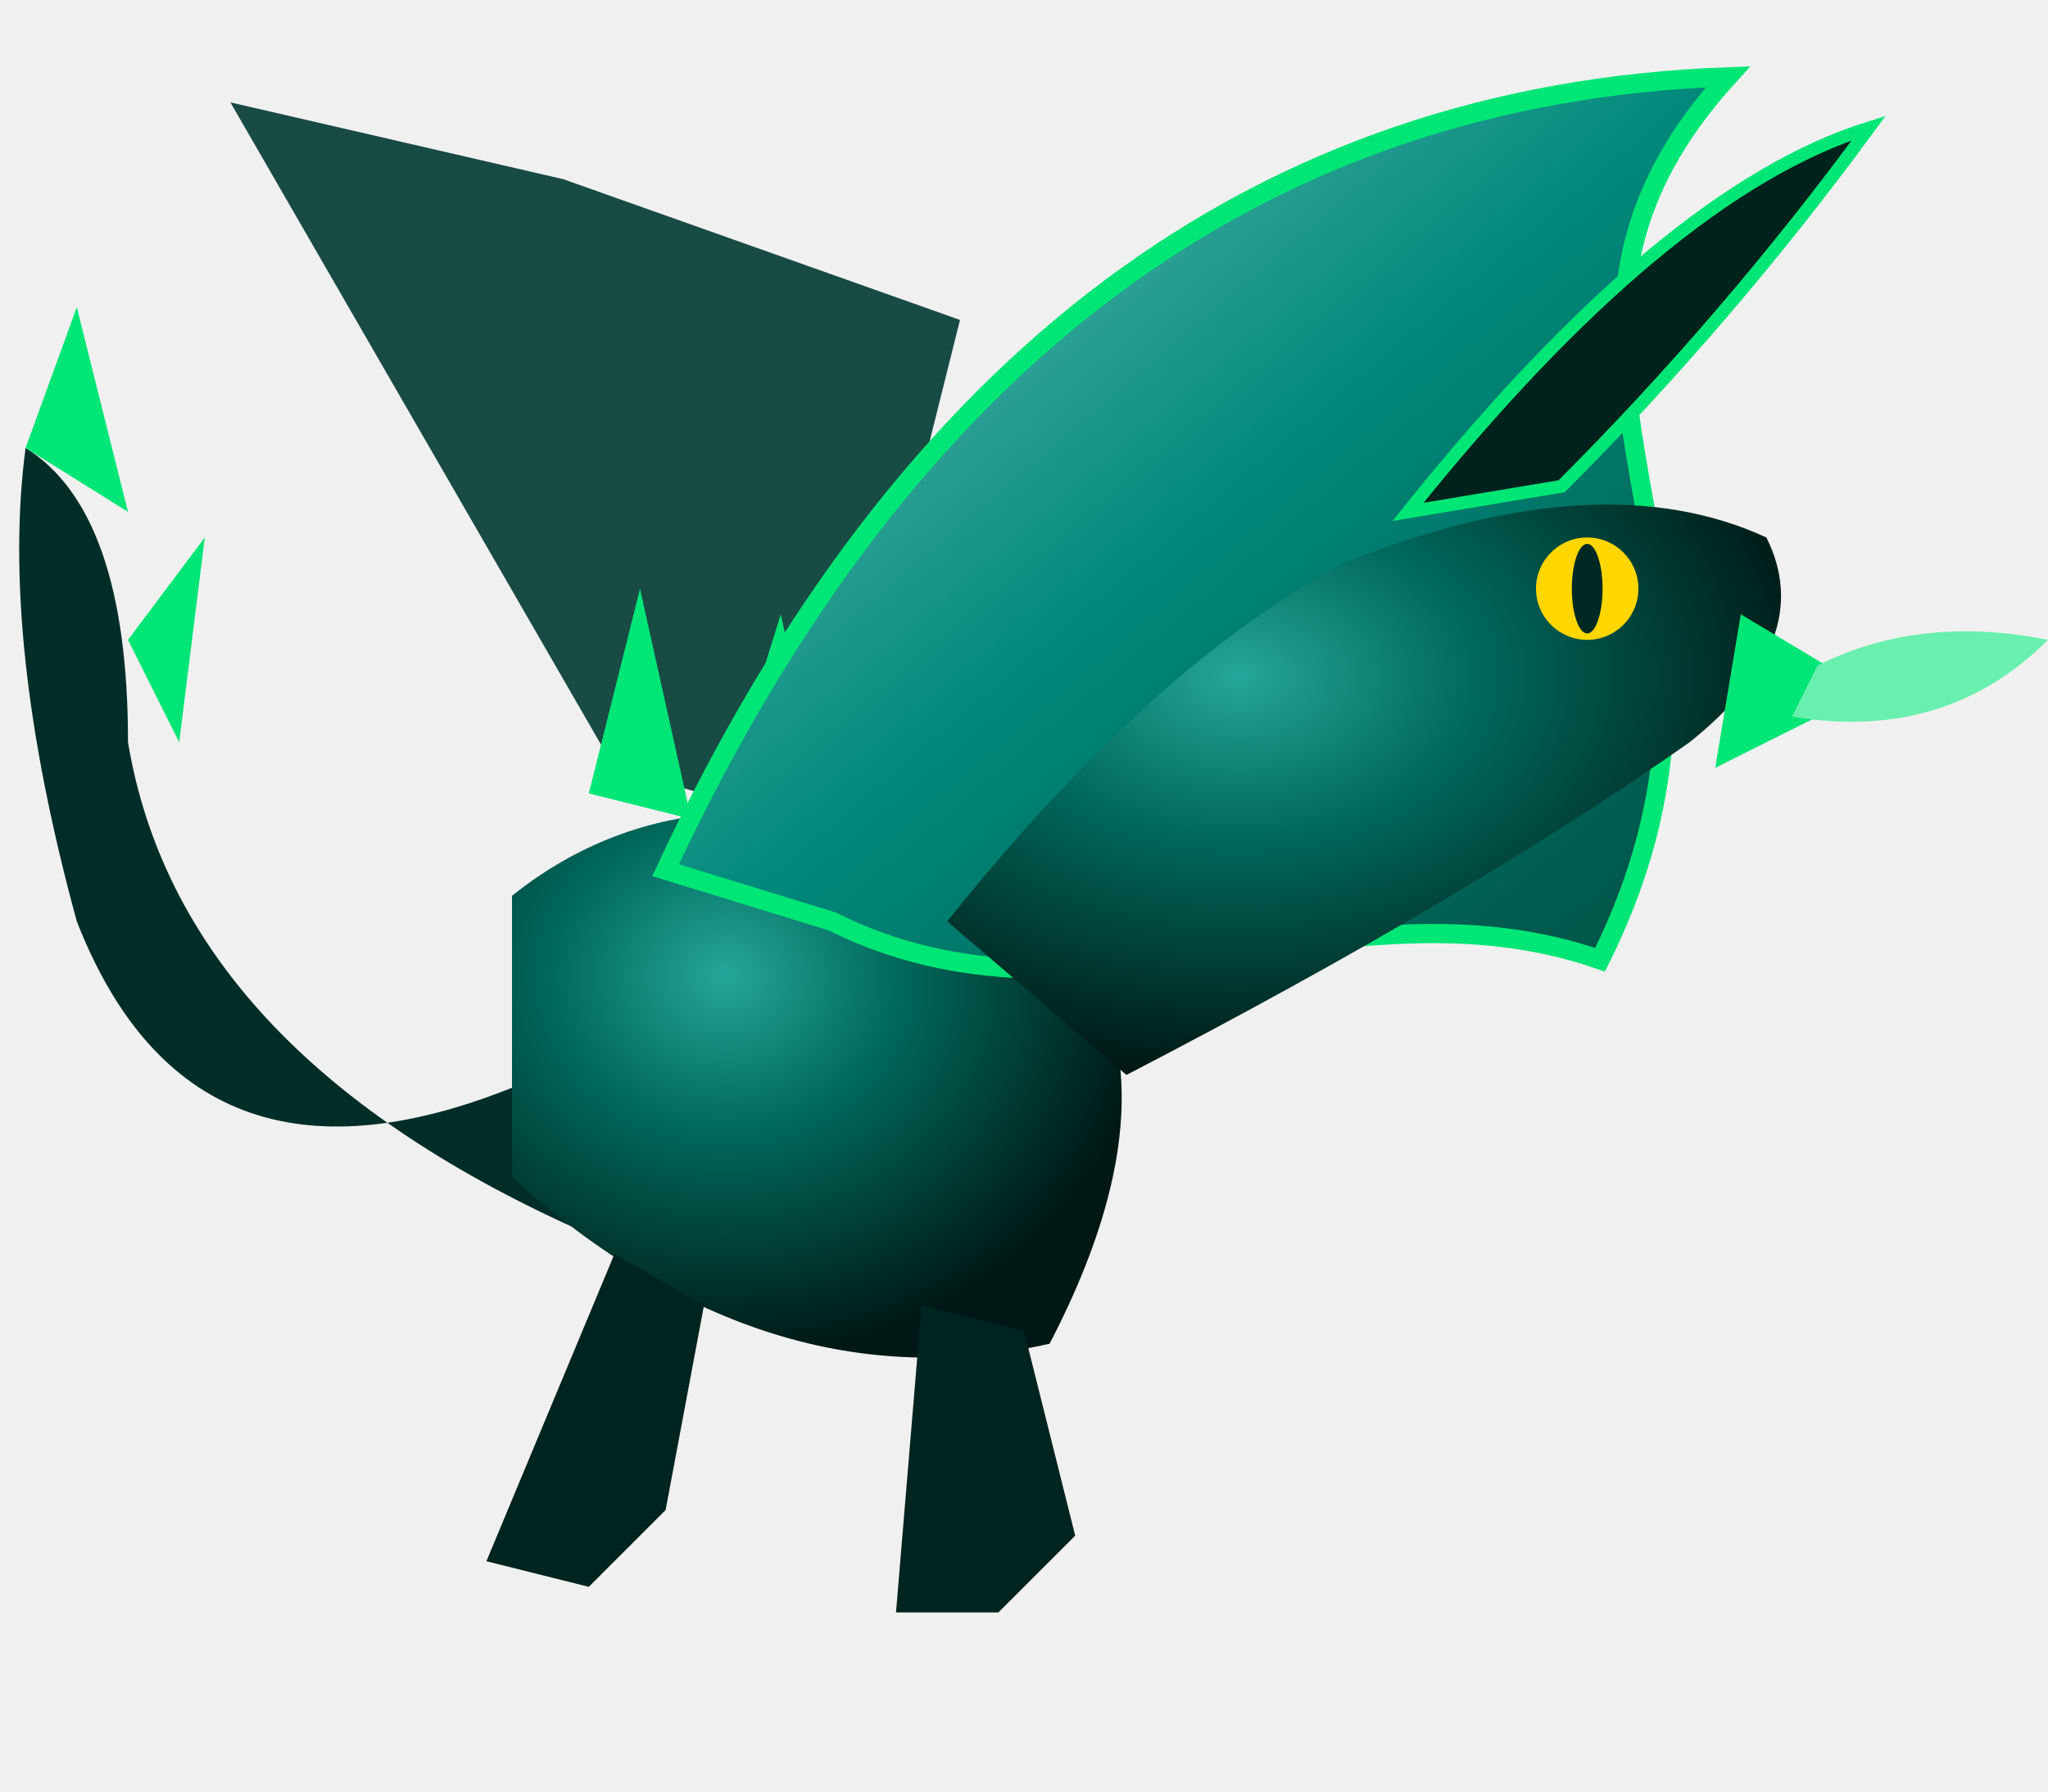
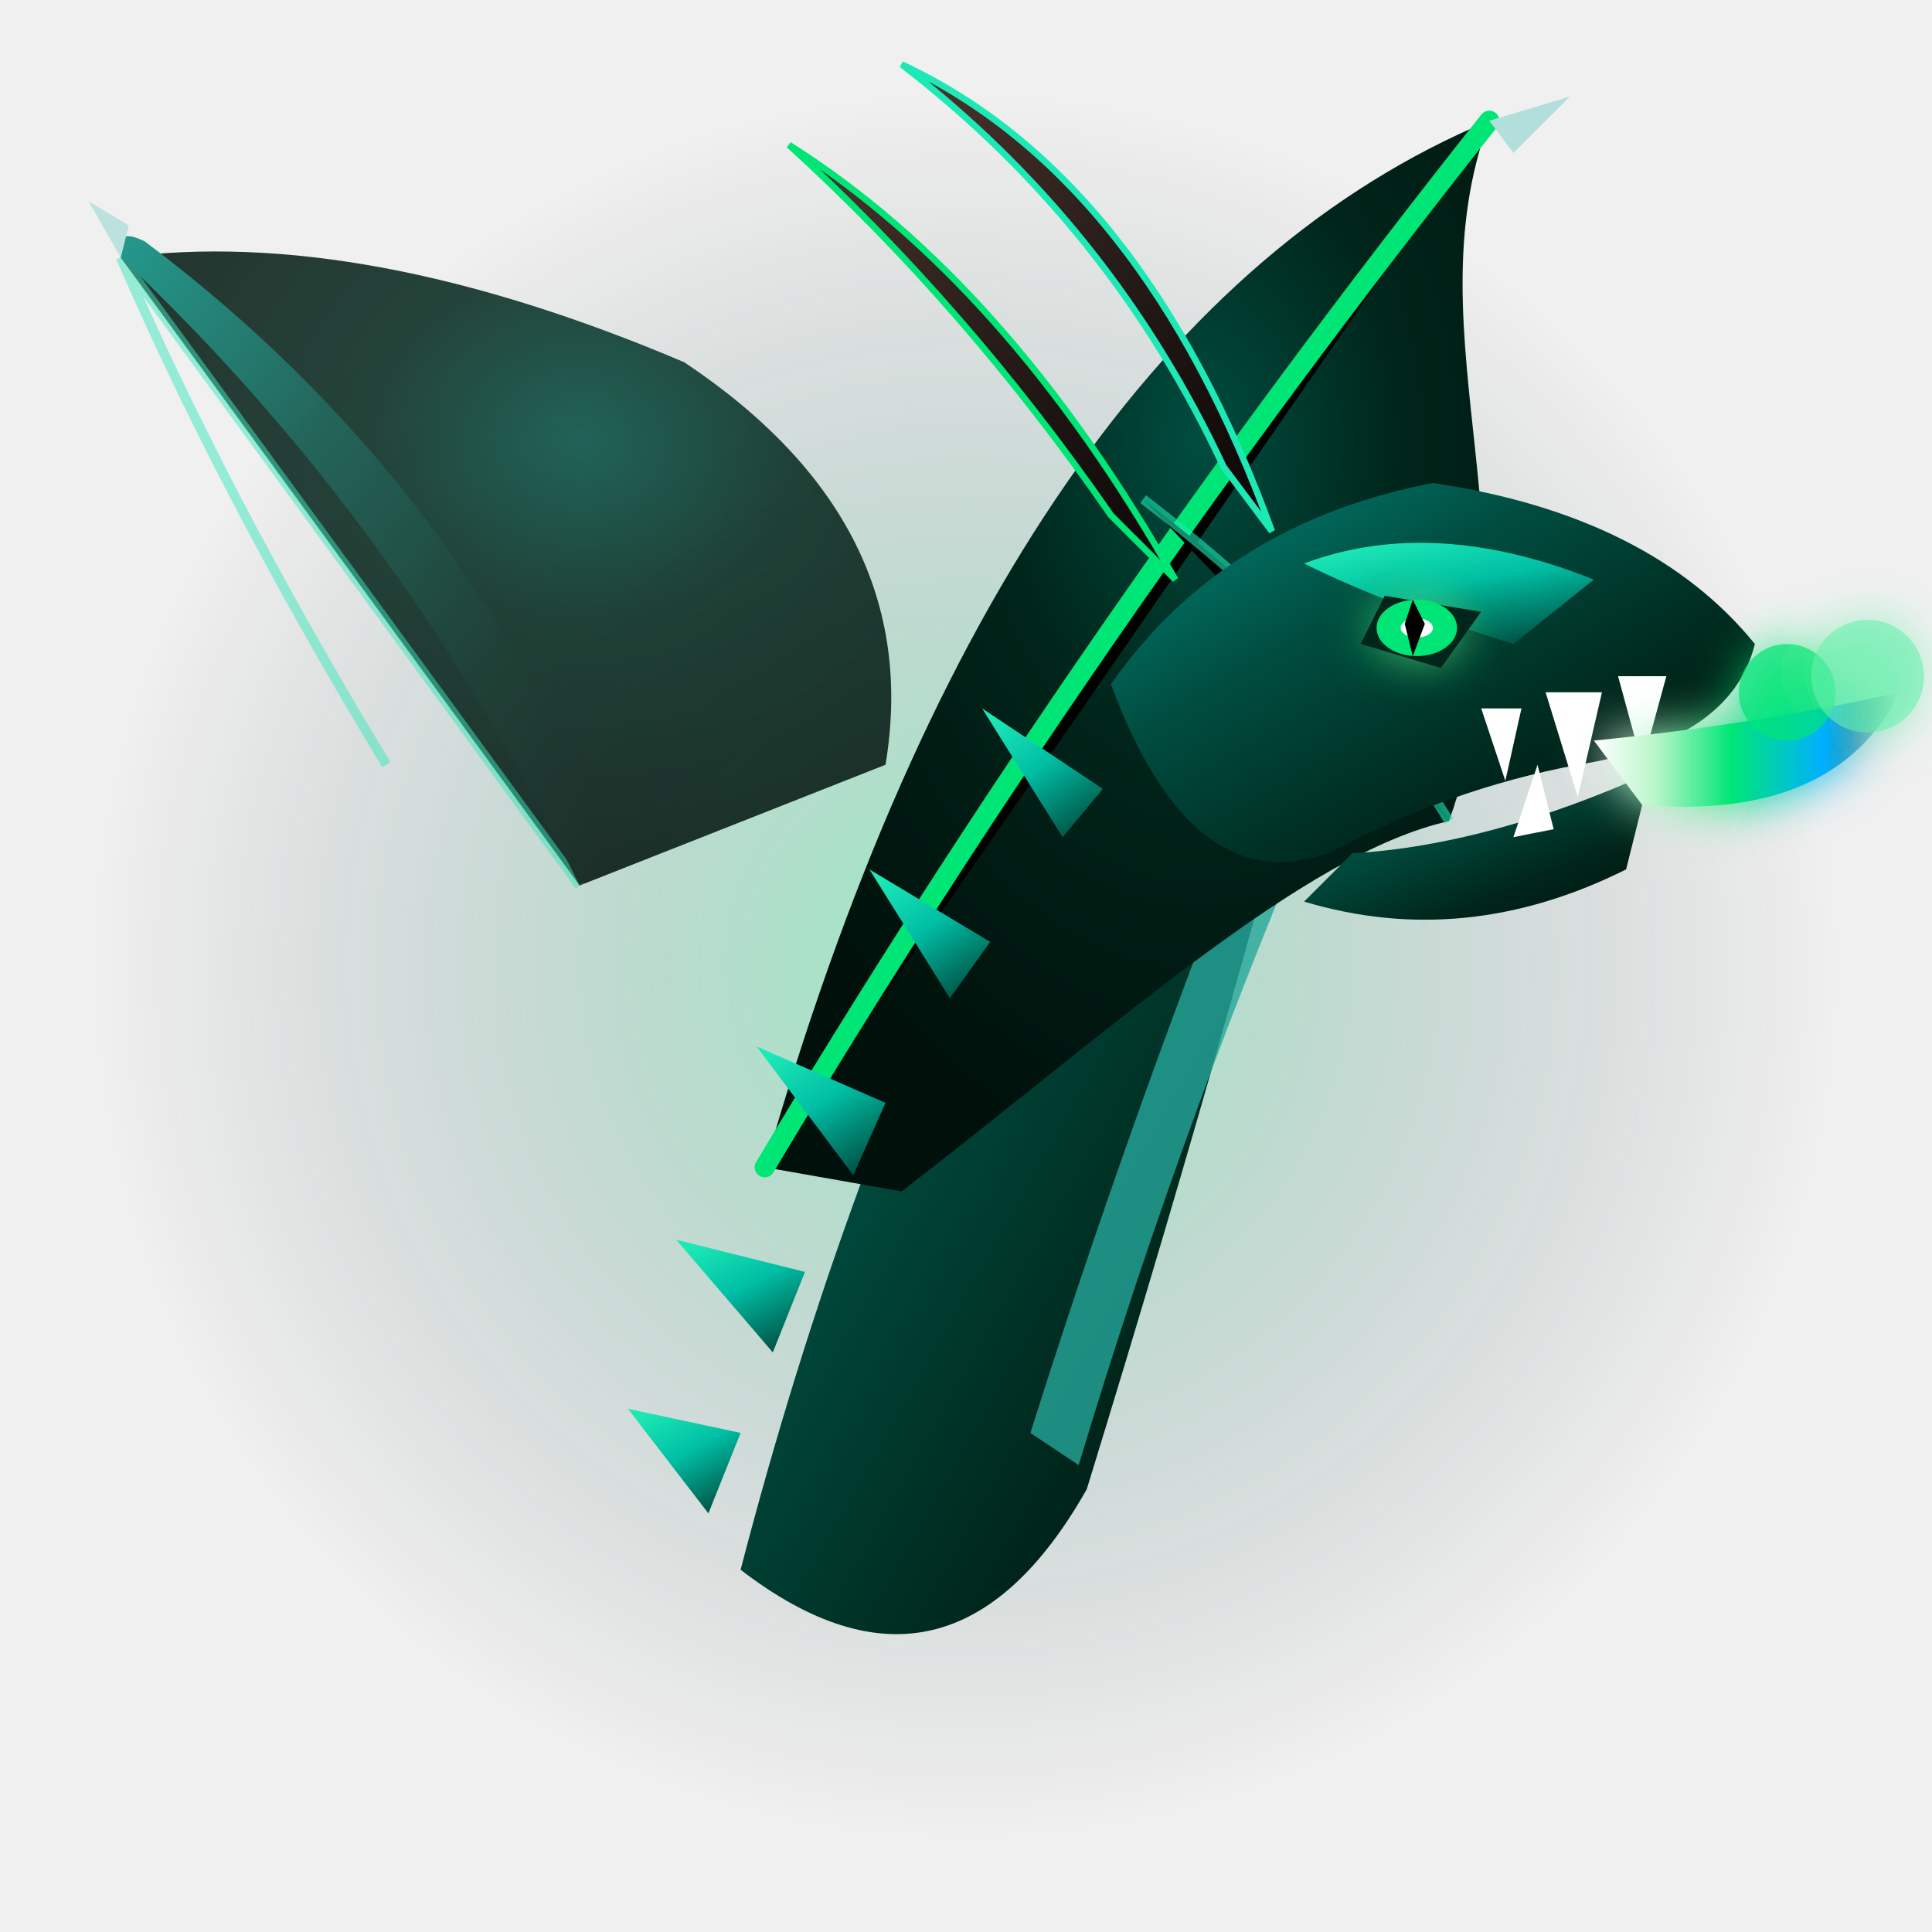
- <svg xmlns="http://www.w3.org/2000/svg" viewBox="0 0 160 140" width="160" height="140">
+ <svg xmlns="http://www.w3.org/2000/svg" viewBox="0 0 240 240" width="240" height="240">
  <defs>
-     <radialGradient id="emeraldBody" cx="35%" cy="30%" r="70%">
-       <stop offset="0%" stop-color="#26a69a" />
-       <stop offset="40%" stop-color="#00695c" />
-       <stop offset="80%" stop-color="#00332c" />
-       <stop offset="100%" stop-color="#001815" />
+     <radialGradient id="emeraldAura" cx="50%" cy="50%" r="50%">
+       <stop offset="0%" stop-color="#00e676" stop-opacity="0.35" />
+       <stop offset="65%" stop-color="#004d40" stop-opacity="0.12" />
+       <stop offset="100%" stop-color="#000000" stop-opacity="0" />
    </radialGradient>
-     <linearGradient id="emeraldWing" x1="0" y1="0" x2="1" y2="1">
-       <stop offset="0%" stop-color="#80cbc4" />
-       <stop offset="50%" stop-color="#00897b" />
+     <linearGradient id="emeraldScaleGrad" x1="0%" y1="0%" x2="100%" y2="100%">
+       <stop offset="0%" stop-color="#00897b" />
+       <stop offset="35%" stop-color="#004d40" />
+       <stop offset="70%" stop-color="#00251a" />
+       <stop offset="100%" stop-color="#00100b" />
+     </linearGradient>
+     <linearGradient id="emeraldHighlight" x1="20%" y1="0%" x2="80%" y2="100%">
+       <stop offset="0%" stop-color="#1de9b6" />
+       <stop offset="45%" stop-color="#00bfa5" />
      <stop offset="100%" stop-color="#004d40" />
    </linearGradient>
+     <linearGradient id="emeraldHorn" x1="0%" y1="0%" x2="100%" y2="100%">
+       <stop offset="0%" stop-color="#4e342e" />
+       <stop offset="50%" stop-color="#271c19" />
+       <stop offset="100%" stop-color="#0a0505" />
+     </linearGradient>
+     <radialGradient id="emeraldMembrane" cx="60%" cy="30%" r="70%">
+       <stop offset="0%" stop-color="#004d40" />
+       <stop offset="40%" stop-color="#00251a" />
+       <stop offset="100%" stop-color="#00100b" />
+     </radialGradient>
+     <linearGradient id="emeraldFire" x1="0%" y1="50%" x2="100%" y2="50%">
+       <stop offset="0%" stop-color="#ffffff" />
+       <stop offset="20%" stop-color="#b9f6ca" />
+       <stop offset="45%" stop-color="#00e676" />
+       <stop offset="75%" stop-color="#00b0ff" />
+       <stop offset="100%" stop-color="#004d40" stop-opacity="0" />
+     </linearGradient>
+     <filter id="emeraldGlow" x="-50%" y="-50%" width="200%" height="200%">
+       <feGaussianBlur stdDeviation="3" result="blur" />
+       <feMerge>
+         <feMergeNode in="blur" />
+         <feMergeNode in="SourceGraphic" />
+       </feMerge>
+     </filter>
  </defs>
-   <path d="M48 60 L18 8 L44 14 L75 25 L65 65 Z" fill="#003831" opacity="0.9" />
-   <path d="M40 85 Q15 95 6 72 Q0 50 2 35 Q10 40 10 58 Q14 82 45 96 Z" fill="#002d27" />
-   <polygon points="2,35 6,24 10,40" fill="#00e676" />
-   <polygon points="10,50 16,42 14,58" fill="#00e676" />
-   <path d="M40 70 Q55 58 78 68 Q95 80 82 105 Q60 110 40 92 Z" fill="url(#emeraldBody)" />
-   <polygon points="46,62 50,46 54,64" fill="#00e676" />
-   <polygon points="56,64 61,48 65,66" fill="#00e676" />
-   <polygon points="67,68 73,52 77,72" fill="#00e676" />
-   <polygon points="78,75 84,62 88,80" fill="#00e676" />
-   <path d="M48 98 L38 122 L46 124 L52 118 L55 102 Z" fill="#00241f" />
-   <path d="M72 102 L70 126 L78 126 L84 120 L80 104 Z" fill="#00241f" />
-   <path d="M52 68 Q80 8 135 6 C115 28 140 45 125 75 C105 68 85 82 65 72 Z" fill="url(#emeraldWing)" stroke="#00e676" stroke-width="1.5" />
-   <path d="M74 72 Q90 52 105 44 Q125 36 138 42 Q142 50 132 58 Q115 70 88 84 Z" fill="url(#emeraldBody)" />
-   <path d="M110 40 Q130 15 146 10 Q135 25 122 38 Z" fill="#00221d" stroke="#00e676" stroke-width="1" />
-   <circle cx="124" cy="46" r="4" fill="#ffd600" />
-   <ellipse cx="124" cy="46" rx="1.2" ry="3.5" fill="#002924" />
-   <path d="M136 48 L146 54 L134 60 Z" fill="#00e676" />
-   <path d="M142 52 Q150 48 160 50 Q152 58 140 56 Z" fill="#69f0ae" />
+   <circle cx="120" cy="120" r="110" fill="url(#emeraldAura)" />
+   <g opacity="0.85">
+     <path d="M72 110 L15 32 Q45 28 85 45 Q115 65 110 95 Z" fill="url(#emeraldMembrane)" />
+     <path d="M72 110 L15 32 Q28 62 48 95" stroke="#1de9b6" stroke-width="1.2" stroke-opacity="0.5" fill="none" />
+     <path d="M72 110 Q50 65 15 32 Q14 28 18 30 Q58 60 76 106 Z" fill="url(#emeraldScaleGrad)" />
+     <path d="M15 32 L11 25 L16 28 Z" fill="#b2dfdb" />
+   </g>
+   <path d="M92 195 Q105 145 125 105 Q145 75 168 68 Q155 120 135 185 Q118 215 92 195 Z" fill="url(#emeraldScaleGrad)" />
+   <path d="M128 178 Q140 140 155 102 Q158 96 162 104 Q146 142 134 182 Z" fill="#26a69a" opacity="0.8" />
+   <g>
+     <path d="M95 145 Q125 40 185 15 C175 42 192 68 180 102 C162 106 138 128 112 148 Z" fill="url(#emeraldMembrane)" />
+     <path d="M95 145 Q135 78 185 15" stroke="#00e676" stroke-width="2.5" stroke-linecap="round" />
+     <path d="M142 62 Q168 82 180 102" stroke="#1de9b6" stroke-width="1.2" stroke-opacity="0.6" />
+     <path d="M185 15 L195 12 L188 19 Z" fill="#b2dfdb" />
+   </g>
+   <path d="M88 188 L78 175 L92 178 Z" fill="url(#emeraldHighlight)" />
+   <path d="M96 168 L84 154 L100 158 Z" fill="url(#emeraldHighlight)" />
+   <path d="M106 146 L94 130 L110 137 Z" fill="url(#emeraldHighlight)" />
+   <path d="M118 124 L108 108 L123 117 Z" fill="url(#emeraldHighlight)" />
+   <path d="M132 104 L122 88 L137 98 Z" fill="url(#emeraldHighlight)" />
+   <path d="M138 85 Q152 65 178 60 Q205 64 218 80 Q215 92 196 95 Q180 98 165 106 Q148 112 138 85 Z" fill="url(#emeraldScaleGrad)" />
+   <path d="M162 70 Q178 64 198 72 L188 80 Q172 75 162 70 Z" fill="url(#emeraldHighlight)" />
+   <path d="M146 72 Q125 35 98 18 Q120 38 138 64 Z" fill="url(#emeraldHorn)" stroke="#00e676" stroke-width="0.8" />
+   <path d="M158 66 Q142 22 112 8 Q138 28 152 58 Z" fill="url(#emeraldHorn)" stroke="#1de9b6" stroke-width="0.8" />
+   <g filter="url(#emeraldGlow)">
+     <polygon points="172,74 184,76 179,83 169,80" fill="#00251a" />
+     <ellipse cx="176" cy="78" rx="5" ry="3.5" fill="#00e676" />
+     <ellipse cx="176" cy="78" rx="2" ry="1.2" fill="#ffffff" />
+     <polygon points="175.5,74.5 177,77.5 175.5,81.5 174.5,77.5" fill="#000" />
+   </g>
+   <path d="M168 106 Q185 105 205 96 L202 108 Q182 118 162 112 Z" fill="url(#emeraldScaleGrad)" />
+   <polygon points="184,88 187,97 189,88" fill="#fff" />
+   <polygon points="192,86 196,99 199,86" fill="#fff" />
+   <polygon points="201,84 204,95 207,84" fill="#fff" />
+   <polygon points="188,104 191,95 193,103" fill="#fff" />
+   <g filter="url(#emeraldGlow)">
+     <path d="M198 92 Q218 90 236 86 Q228 102 204 100 Z" fill="url(#emeraldFire)" />
+     <circle cx="222" cy="86" r="6" fill="#00e676" opacity="0.7" />
+     <circle cx="232" cy="84" r="7" fill="#69f0ae" opacity="0.6" />
+   </g>
</svg>
